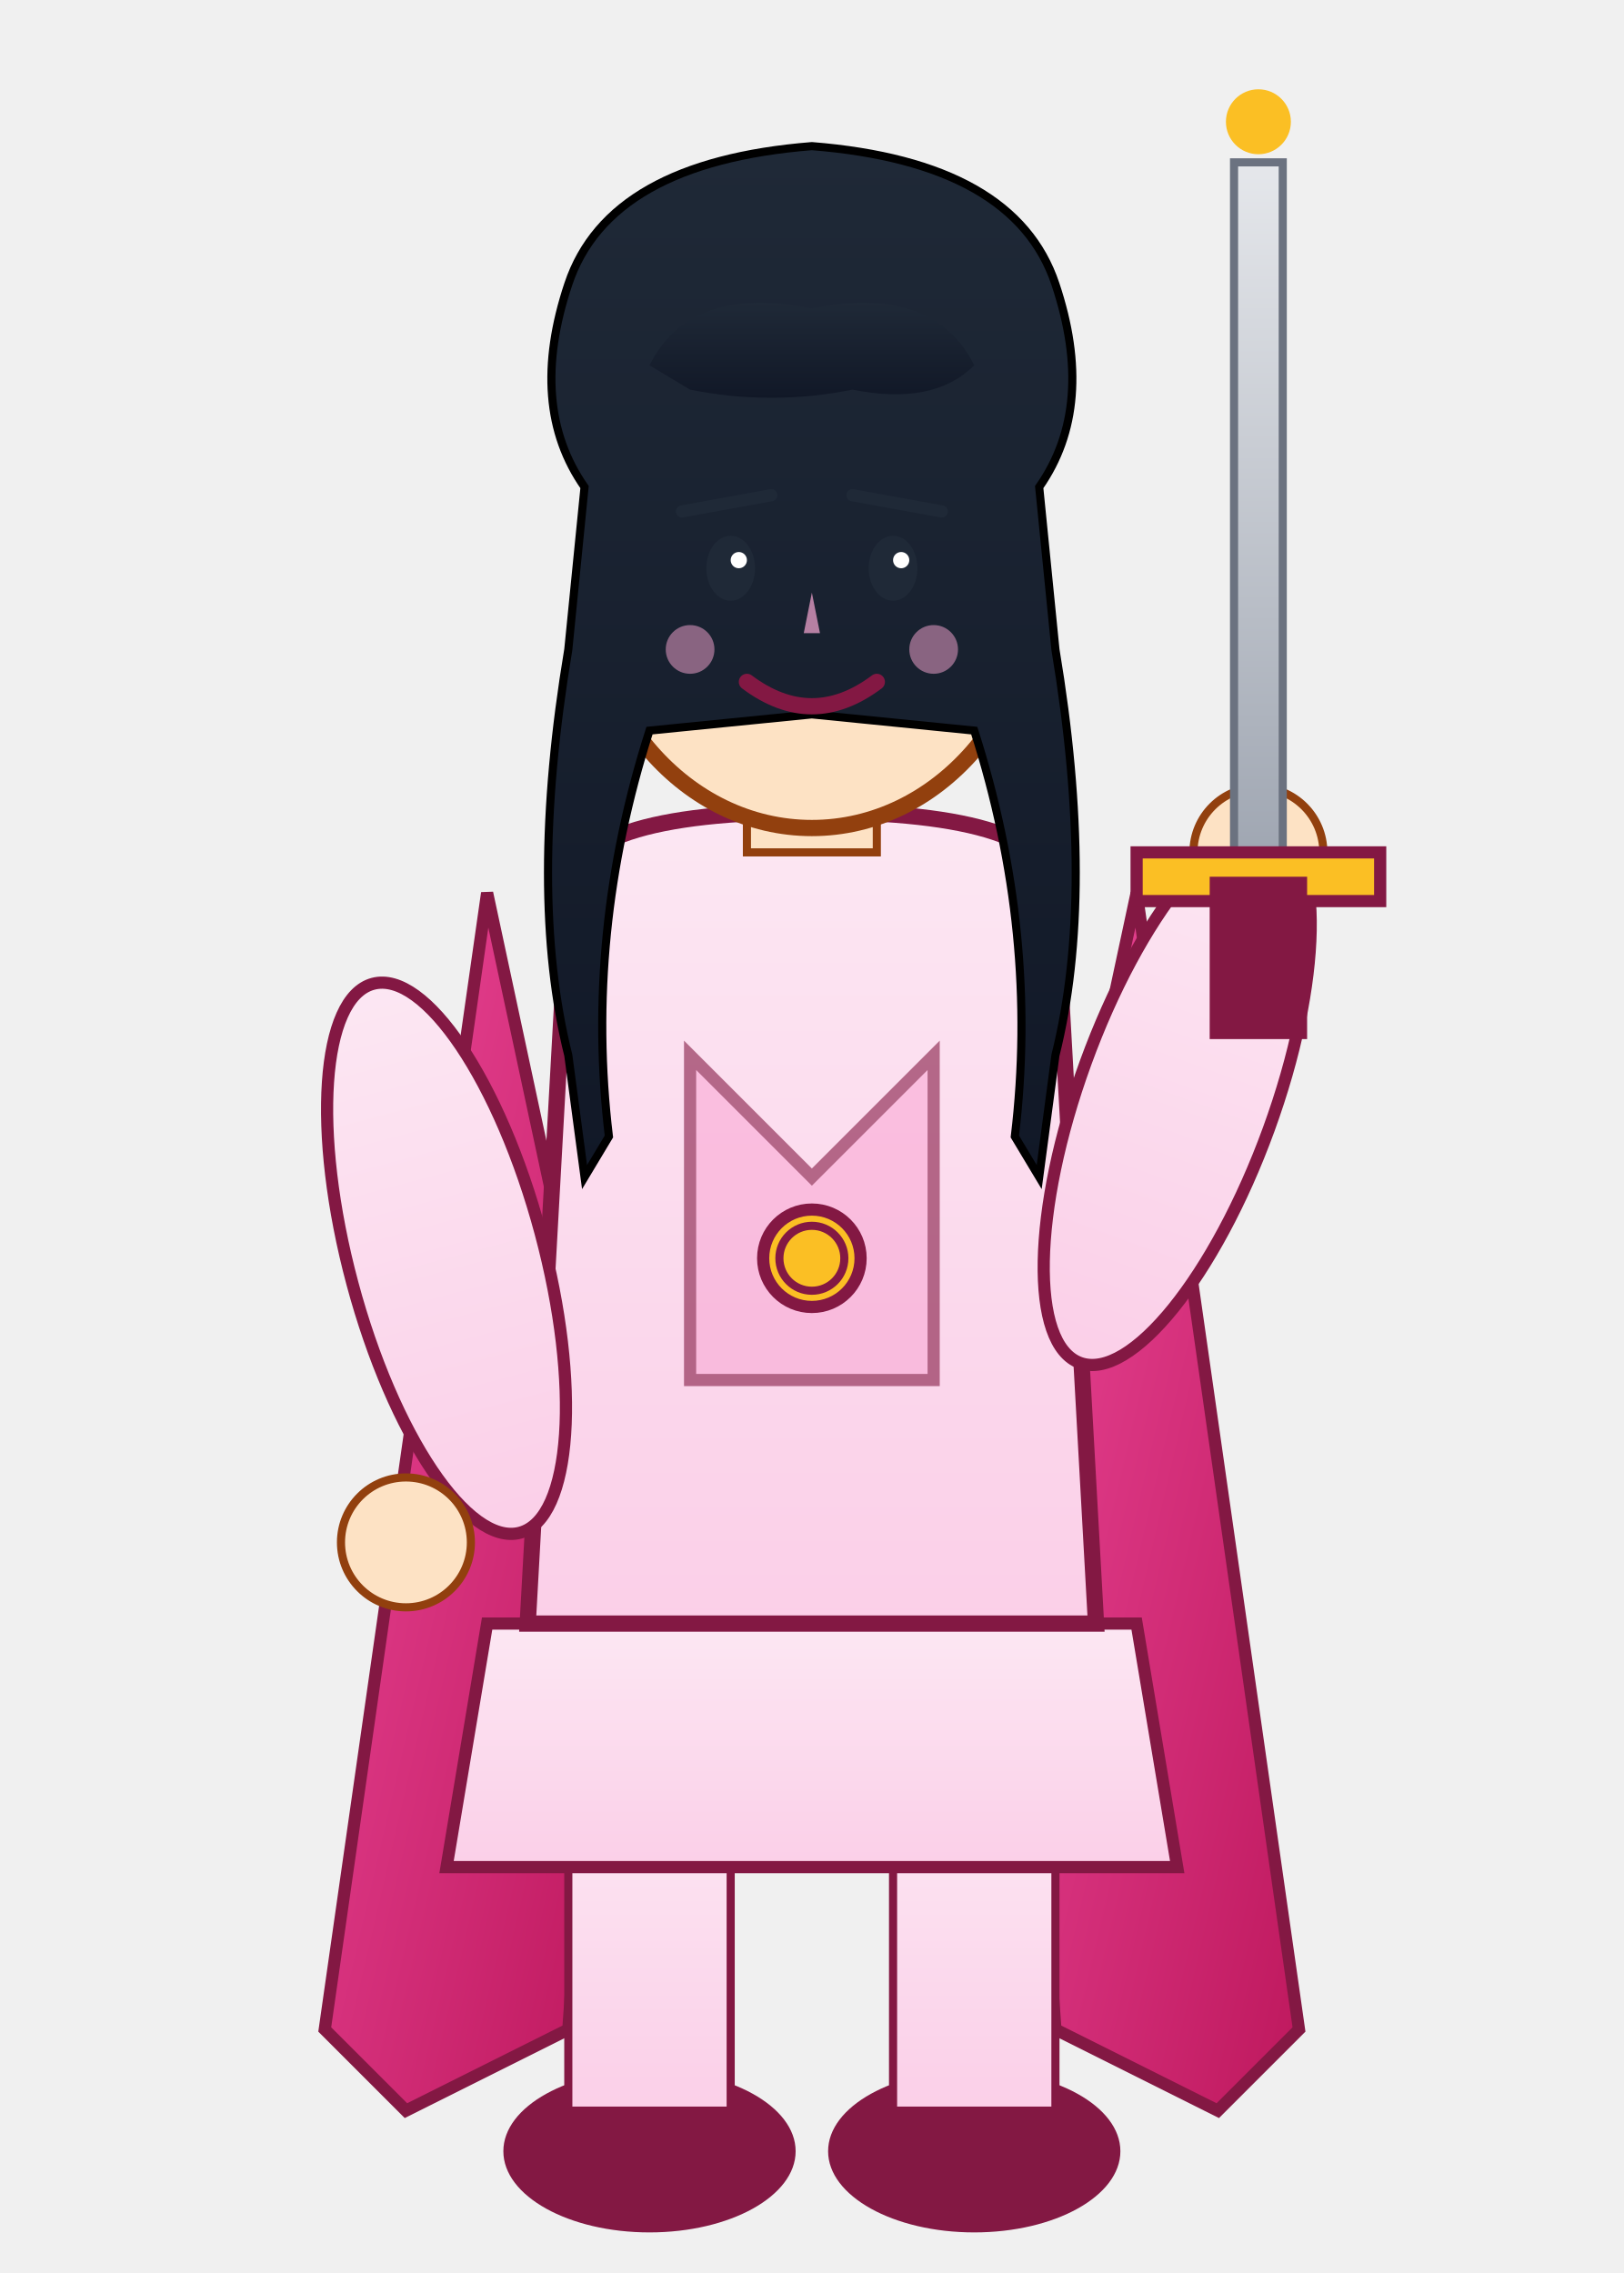
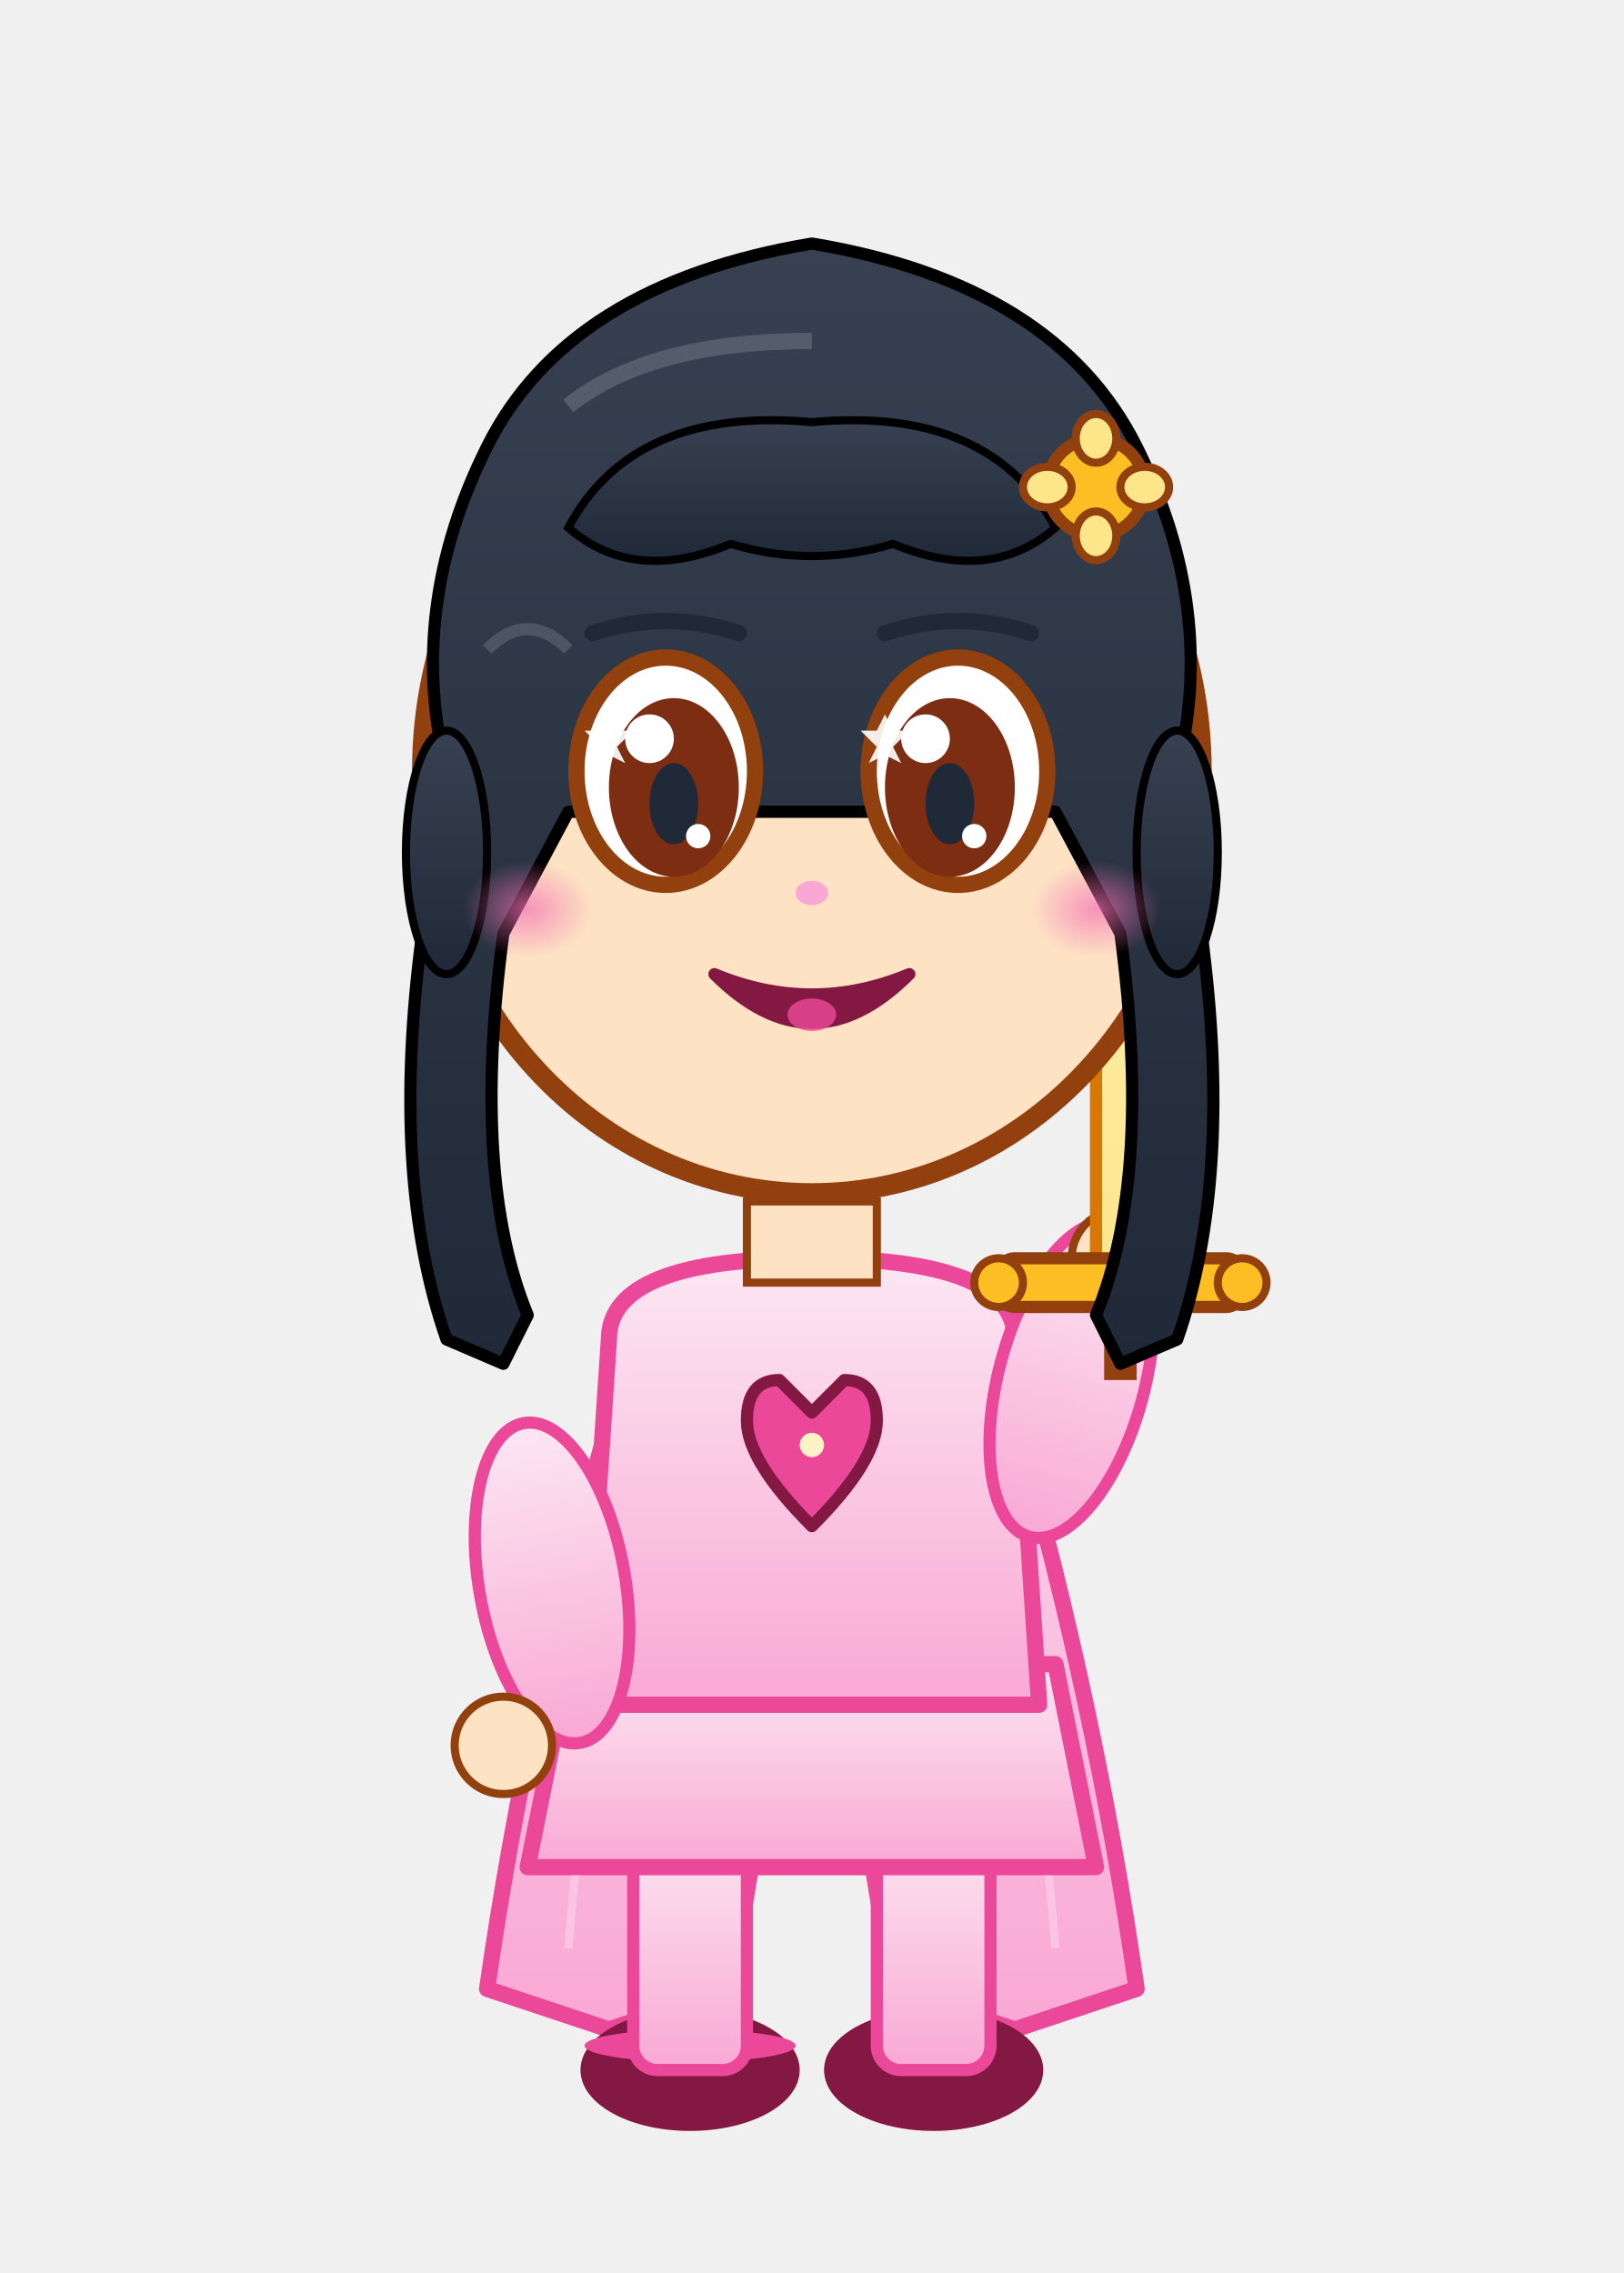
<svg xmlns="http://www.w3.org/2000/svg" viewBox="0 0 200 280" width="200" height="280">
  <defs>
-     <linearGradient id="capeGrad" x1="0%" y1="0%" x2="100%" y2="100%">
-       <stop offset="0%" stop-color="#ec4899" />
-       <stop offset="100%" stop-color="#be185d" />
+     <linearGradient id="capeGradC" x1="0%" y1="0%" x2="0%" y2="100%">
+       <stop offset="0%" stop-color="#fbcfe8" />
+       <stop offset="100%" stop-color="#f9a8d4" />
    </linearGradient>
-     <linearGradient id="armorGrad" x1="0%" y1="0%" x2="0%" y2="100%">
+     <linearGradient id="armorGradC" x1="0%" y1="0%" x2="0%" y2="100%">
      <stop offset="0%" stop-color="#fce7f3" />
-       <stop offset="100%" stop-color="#fbcfe8" />
+       <stop offset="100%" stop-color="#f9a8d4" />
    </linearGradient>
-     <linearGradient id="bladeGrad" x1="0%" y1="0%" x2="0%" y2="100%">
-       <stop offset="0%" stop-color="#e5e7eb" />
-       <stop offset="100%" stop-color="#9ca3af" />
+     <radialGradient id="cheekGradC" cx="50%" cy="50%">
+       <stop offset="0%" stop-color="#f472b6" stop-opacity="0.7" />
+       <stop offset="100%" stop-color="#f472b6" stop-opacity="0" />
+     </radialGradient>
+     <linearGradient id="bladeGradC" x1="0%" y1="0%" x2="0%" y2="100%">
+       <stop offset="0%" stop-color="#fef3c7" />
+       <stop offset="100%" stop-color="#fde68a" />
    </linearGradient>
-     <linearGradient id="hairGrad" x1="0%" y1="0%" x2="0%" y2="100%">
-       <stop offset="0%" stop-color="#1f2937" />
-       <stop offset="100%" stop-color="#111827" />
+     <linearGradient id="hairGradC" x1="0%" y1="0%" x2="0%" y2="100%">
+       <stop offset="0%" stop-color="#374151" />
+       <stop offset="100%" stop-color="#1f2937" />
    </linearGradient>
  </defs>
-   <path d="M 60 110 Q 50 180 40 250 L 50 260 L 70 250 L 75 180 Z" fill="url(#capeGrad)" stroke="#831843" stroke-width="1.5" />
-   <path d="M 140 110 Q 150 180 160 250 L 150 260 L 130 250 L 125 180 Z" fill="url(#capeGrad)" stroke="#831843" stroke-width="1.5" />
-   <ellipse cx="80" cy="265" rx="18" ry="10" fill="#831843" />
-   <ellipse cx="120" cy="265" rx="18" ry="10" fill="#831843" />
-   <rect x="70" y="220" width="20" height="40" fill="url(#armorGrad)" stroke="#831843" stroke-width="1" />
-   <rect x="110" y="220" width="20" height="40" fill="url(#armorGrad)" stroke="#831843" stroke-width="1" />
-   <path d="M 60 200 L 140 200 L 145 230 L 55 230 Z" fill="url(#armorGrad)" stroke="#831843" stroke-width="1.5" />
-   <path d="M 70 110 Q 70 100 100 100 Q 130 100 130 110 L 135 200 L 65 200 Z" fill="url(#armorGrad)" stroke="#831843" stroke-width="2" />
-   <path d="M 85 130 L 100 145 L 115 130 L 115 170 L 85 170 Z" fill="#f9a8d4" stroke="#831843" stroke-width="1.5" opacity="0.6" />
-   <circle cx="100" cy="155" r="6" fill="#fbbf24" stroke="#831843" stroke-width="1.5" />
-   <ellipse cx="55" cy="155" rx="12" ry="35" fill="url(#armorGrad)" stroke="#831843" stroke-width="1.5" transform="rotate(-15 55 155)" />
-   <ellipse cx="145" cy="135" rx="12" ry="35" fill="url(#armorGrad)" stroke="#831843" stroke-width="1.5" transform="rotate(20 145 135)" />
-   <circle cx="50" cy="190" r="8" fill="#fde2c4" stroke="#92400e" stroke-width="1" />
-   <circle cx="155" cy="105" r="8" fill="#fde2c4" stroke="#92400e" stroke-width="1" />
-   <rect x="152" y="20" width="6" height="90" fill="url(#bladeGrad)" stroke="#6b7280" stroke-width="1" />
-   <rect x="140" y="105" width="30" height="6" fill="#fbbf24" stroke="#831843" stroke-width="1.5" />
-   <rect x="149" y="108" width="12" height="20" fill="#831843" />
-   <circle cx="155" cy="15" r="4" fill="#fbbf24" />
-   <rect x="92" y="90" width="16" height="15" fill="#fde2c4" stroke="#92400e" stroke-width="1" />
-   <ellipse cx="100" cy="70" rx="28" ry="32" fill="#fde2c4" stroke="#92400e" stroke-width="2" />
-   <path d="M 72 60 Q 65 50 70 35 Q 75 20 100 18 Q 125 20 130 35 Q 135 50 128 60            L 130 80 Q 135 110 130 130 L 128 145 L 125 140            Q 128 115 120 90 L 100 88 L 80 90 Q 72 115 75 140 L 72 145 L 70 130            Q 65 110 70 80 Z" fill="url(#hairGrad)" stroke="#000" stroke-width="1" />
-   <path d="M 80 45 Q 85 35 100 38 Q 115 35 120 45 Q 115 50 105 48 Q 95 50 85 48 Z" fill="url(#hairGrad)" />
-   <ellipse cx="90" cy="70" rx="3" ry="4" fill="#1f2937" />
-   <ellipse cx="110" cy="70" rx="3" ry="4" fill="#1f2937" />
-   <circle cx="91" cy="69" r="1" fill="#fff" />
-   <circle cx="111" cy="69" r="1" fill="#fff" />
-   <path d="M 84 63 L 95 61" stroke="#1f2937" stroke-width="1.5" stroke-linecap="round" />
-   <path d="M 105 61 L 116 63" stroke="#1f2937" stroke-width="1.5" stroke-linecap="round" />
-   <path d="M 100 73 L 99 78 L 101 78 Z" fill="#f9a8d4" opacity="0.7" />
-   <path d="M 92 84 Q 100 90 108 84" stroke="#831843" stroke-width="2" fill="none" stroke-linecap="round" />
-   <circle cx="85" cy="80" r="3" fill="#f9a8d4" opacity="0.5" />
-   <circle cx="115" cy="80" r="3" fill="#f9a8d4" opacity="0.5" />
-   <circle cx="100" cy="155" r="4" fill="#fbbf24" stroke="#831843" stroke-width="1" />
+   <path d="M 75 175 Q 65 210 60 245 L 75 250 L 90 245 L 95 215 Z" fill="url(#capeGradC)" stroke="#ec4899" stroke-width="2" stroke-linejoin="round" />
+   <path d="M 125 175 Q 135 210 140 245 L 125 250 L 110 245 L 105 215 Z" fill="url(#capeGradC)" stroke="#ec4899" stroke-width="2" stroke-linejoin="round" />
+   <path d="M 78 180 Q 72 215 70 240" stroke="#fbcfe8" stroke-width="1" fill="none" opacity="0.7" />
+   <path d="M 122 180 Q 128 215 130 240" stroke="#fbcfe8" stroke-width="1" fill="none" opacity="0.7" />
+   <ellipse cx="85" cy="255" rx="13" ry="7" fill="#831843" stroke="#831843" stroke-width="1" />
+   <ellipse cx="115" cy="255" rx="13" ry="7" fill="#831843" stroke="#831843" stroke-width="1" />
+   <ellipse cx="85" cy="252" rx="13" ry="2" fill="#ec4899" />
+   <rect x="78" y="225" width="14" height="30" fill="url(#armorGradC)" stroke="#ec4899" stroke-width="1.5" rx="3" />
+   <rect x="108" y="225" width="14" height="30" fill="url(#armorGradC)" stroke="#ec4899" stroke-width="1.5" rx="3" />
+   <path d="M 70 205 L 130 205 L 135 230 L 65 230 Z" fill="url(#armorGradC)" stroke="#ec4899" stroke-width="2" stroke-linejoin="round" />
+   <path d="M 75 165 Q 75 155 100 155 Q 125 155 125 165 L 128 210 L 72 210 Z" fill="url(#armorGradC)" stroke="#ec4899" stroke-width="2" stroke-linejoin="round" />
+   <path d="M 92 175 Q 92 170 96 170 L 100 174 L 104 170 Q 108 170 108 175 Q 108 180 100 188 Q 92 180 92 175 Z" fill="#ec4899" stroke="#831843" stroke-width="1.5" stroke-linejoin="round" />
+   <circle cx="100" cy="178" r="1.5" fill="#fef3c7" />
+   <ellipse cx="68" cy="195" rx="9" ry="20" fill="url(#armorGradC)" stroke="#ec4899" stroke-width="1.5" transform="rotate(-10 68 195)" />
+   <ellipse cx="132" cy="170" rx="9" ry="20" fill="url(#armorGradC)" stroke="#ec4899" stroke-width="1.5" transform="rotate(15 132 170)" />
+   <circle cx="62" cy="215" r="6" fill="#fde2c4" stroke="#92400e" stroke-width="1" />
+   <circle cx="138" cy="155" r="6" fill="#fde2c4" stroke="#92400e" stroke-width="1" />
+   <rect x="135" y="60" width="6" height="100" fill="url(#bladeGradC)" stroke="#d97706" stroke-width="1.5" rx="2" />
+   <rect x="123" y="155" width="30" height="6" fill="#fbbf24" stroke="#92400e" stroke-width="1.5" rx="2" />
+   <circle cx="123" cy="158" r="3" fill="#fbbf24" stroke="#92400e" stroke-width="1" />
+   <circle cx="153" cy="158" r="3" fill="#fbbf24" stroke="#92400e" stroke-width="1" />
+   <rect x="136" y="160" width="4" height="10" fill="#92400e" />
+   <circle cx="138" cy="60" r="3" fill="#fef3c7" />
+   <path d="M 138 55 L 138 65 M 133 60 L 143 60" stroke="#fef3c7" stroke-width="1" />
+   <rect x="92" y="148" width="16" height="10" fill="#fde2c4" stroke="#92400e" stroke-width="1" />
+   <ellipse cx="100" cy="95" rx="48" ry="52" fill="#fde2c4" stroke="#92400e" stroke-width="2.5" />
+   <path d="M 55 95 Q 50 75 60 55 Q 70 35 100 30 Q 130 35 140 55 Q 150 75 145 95            L 148 115 Q 152 145 145 165 L 138 168 L 135 162            Q 142 145 138 115 L 130 100 L 100 100 L 70 100 L 62 115            Q 58 145 65 162 L 62 168 L 55 165 Q 48 145 52 115 Z" fill="url(#hairGradC)" stroke="#000" stroke-width="1.5" stroke-linejoin="round" />
+   <path d="M 70 50 Q 80 42 100 42" stroke="#6b7280" stroke-width="2" fill="none" opacity="0.6" />
+   <path d="M 60 80 Q 65 75 70 80" stroke="#6b7280" stroke-width="1.5" fill="none" opacity="0.5" />
+   <path d="M 70 65 Q 78 50 100 52 Q 122 50 130 65 Q 122 72 110 67 Q 100 70 90 67 Q 78 72 70 65 Z" fill="url(#hairGradC)" stroke="#000" stroke-width="1" />
+   <ellipse cx="55" cy="105" rx="5" ry="15" fill="url(#hairGradC)" stroke="#000" stroke-width="1" />
+   <ellipse cx="145" cy="105" rx="5" ry="15" fill="url(#hairGradC)" stroke="#000" stroke-width="1" />
+   <ellipse cx="82" cy="95" rx="11" ry="14" fill="white" stroke="#92400e" stroke-width="2" />
+   <ellipse cx="118" cy="95" rx="11" ry="14" fill="white" stroke="#92400e" stroke-width="2" />
+   <ellipse cx="83" cy="97" rx="8" ry="11" fill="#7c2d12" />
+   <ellipse cx="117" cy="97" rx="8" ry="11" fill="#7c2d12" />
+   <ellipse cx="83" cy="99" rx="3" ry="5" fill="#1f2937" />
+   <ellipse cx="117" cy="99" rx="3" ry="5" fill="#1f2937" />
+   <circle cx="80" cy="91" r="3" fill="white" />
+   <circle cx="114" cy="91" r="3" fill="white" />
+   <circle cx="86" cy="103" r="1.5" fill="white" />
+   <circle cx="120" cy="103" r="1.5" fill="white" />
+   <path d="M 75 88 L 76 90 L 78 90 L 76 92 L 77 94 L 75 93 L 73 94 L 74 92 L 72 90 L 74 90 Z" fill="white" opacity="0.9" />
+   <path d="M 109 88 L 110 90 L 112 90 L 110 92 L 111 94 L 109 93 L 107 94 L 108 92 L 106 90 L 108 90 Z" fill="white" opacity="0.9" />
+   <path d="M 73 78 Q 82 75 91 78" stroke="#1f2937" stroke-width="2" fill="none" stroke-linecap="round" />
+   <path d="M 109 78 Q 118 75 127 78" stroke="#1f2937" stroke-width="2" fill="none" stroke-linecap="round" />
+   <ellipse cx="100" cy="110" rx="2" ry="1.5" fill="#f9a8d4" />
+   <path d="M 88 120 Q 100 132 112 120 Q 100 125 88 120 Z" fill="#831843" stroke="#831843" stroke-width="1.5" stroke-linejoin="round" />
+   <ellipse cx="100" cy="125" rx="3" ry="2" fill="#ec4899" opacity="0.8" />
+   <ellipse cx="65" cy="112" rx="8" ry="6" fill="url(#cheekGradC)" />
+   <ellipse cx="135" cy="112" rx="8" ry="6" fill="url(#cheekGradC)" />
+   <g transform="translate(135 60)">
+     <circle cx="0" cy="0" r="6" fill="#fbbf24" stroke="#92400e" stroke-width="1.5" />
+     <circle cx="0" cy="0" r="2" fill="#fbbf24" />
+     <ellipse cx="0" cy="-6" rx="2.5" ry="3" fill="#fde68a" stroke="#92400e" stroke-width="1" />
+     <ellipse cx="6" cy="0" rx="3" ry="2.5" fill="#fde68a" stroke="#92400e" stroke-width="1" />
+     <ellipse cx="0" cy="6" rx="2.5" ry="3" fill="#fde68a" stroke="#92400e" stroke-width="1" />
+     <ellipse cx="-6" cy="0" rx="3" ry="2.5" fill="#fde68a" stroke="#92400e" stroke-width="1" />
+   </g>
</svg>
